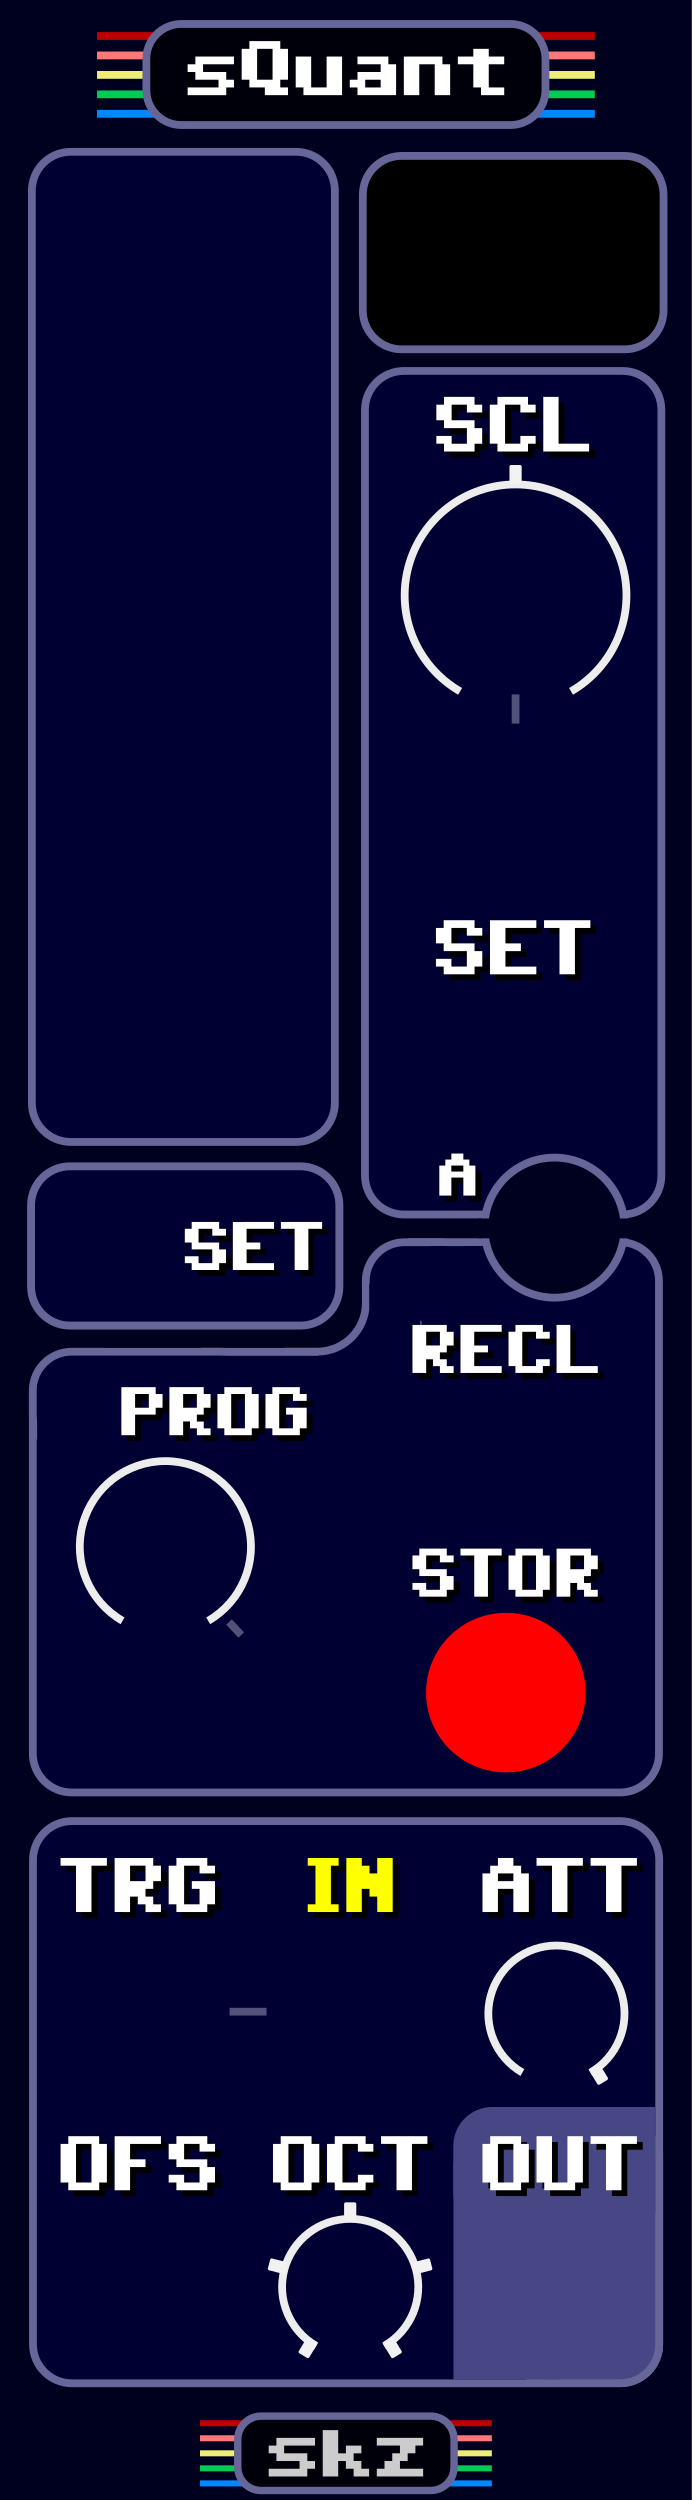
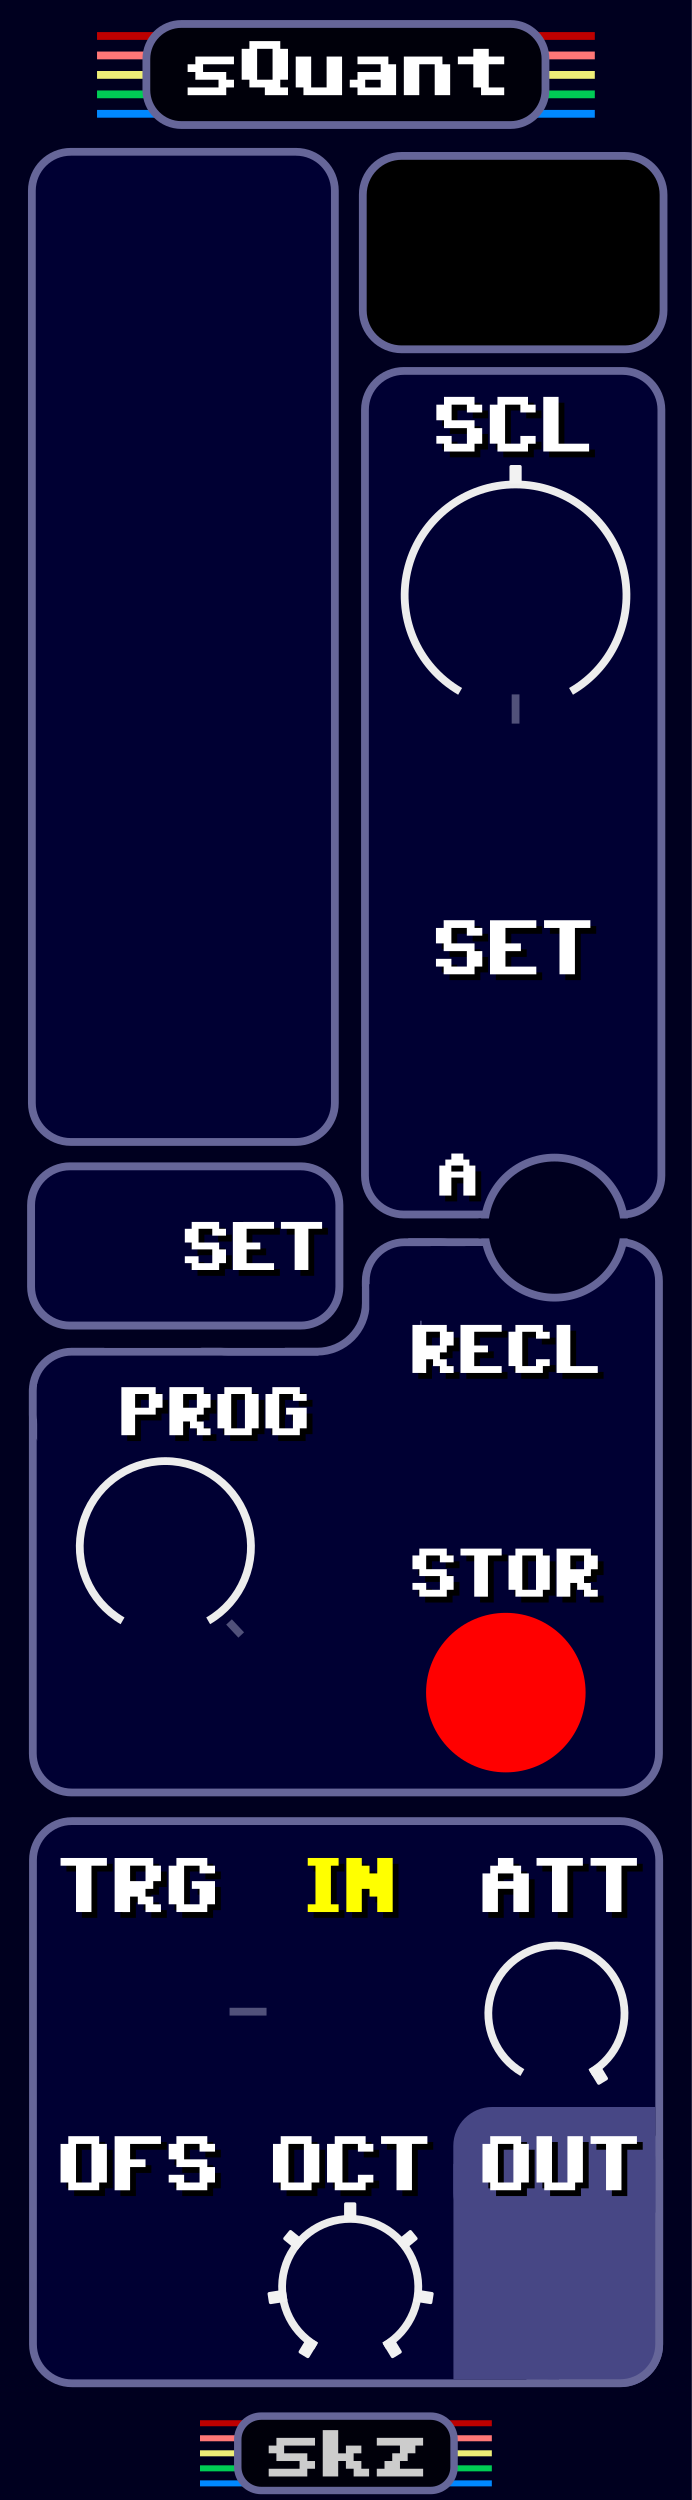
<svg xmlns="http://www.w3.org/2000/svg" width="35.56mm" height="128.5mm" viewBox="0 0 35.56 128.5" version="1.1" id="svg5">
  <defs id="defs2">
    <rect x="22.799" y="440.559" width="6.035" height="22.129" id="rect289" />
  </defs>
  <g id="layer3">
    <rect style="display:inline;fill:#00001f;fill-opacity:1;stroke-width:0.247;image-rendering:auto" id="sfondo" width="35.56" height="128.5" x="0" y="6.6613381e-16" ry="0" />
  </g>
  <g id="layer7" transform="matrix(0.4397515,0,0,1,7.321111,0.5916668)" style="display:inline;fill:#000000;stroke:none">
    <rect style="display:inline;fill:#0088ff;fill-opacity:1;stroke-width:0.396" id="rect1316" width="58.182" height="0.4" x="-5.307" y="5.058" />
    <rect style="display:inline;fill:#00cc55;fill-opacity:1;stroke-width:0.396" id="rect1313" width="58.182" height="0.4" x="-5.307" y="4.058" />
    <rect style="display:inline;fill:#eeee77;fill-opacity:1;stroke-width:0.396" id="rect1310" width="58.182" height="0.4" x="-5.307" y="3.058" />
    <rect style="display:inline;fill:#ff7777;fill-opacity:1;stroke-width:0.396" id="rect989" width="58.182" height="0.4" x="-5.307" y="2.058" />
    <rect style="display:inline;fill:#bd0000;fill-opacity:1;stroke-width:0.396" id="rect1308" width="58.182" height="0.4" x="-5.307" y="1.058" />
  </g>
  <g id="g7864" transform="matrix(0.2426471,0,0,0.7727858,12.00897,123.5821)" style="display:inline;fill:#000000;stroke:none">
    <rect style="display:inline;fill:#0088ff;fill-opacity:1;stroke-width:0.409" id="rect7854" width="61.818" height="0.4" x="-7.125" y="5.058" />
    <rect style="display:inline;fill:#00cc55;fill-opacity:1;stroke-width:0.409" id="rect7856" width="61.818" height="0.4" x="-7.125" y="4.058" />
    <rect style="display:inline;fill:#eeee77;fill-opacity:1;stroke-width:0.409" id="rect7858" width="61.818" height="0.4" x="-7.125" y="3.058" />
    <rect style="display:inline;fill:#ff7777;fill-opacity:1;stroke-width:0.409" id="rect7860" width="61.818" height="0.4" x="-7.125" y="2.058" />
    <rect style="display:inline;fill:#bd0000;fill-opacity:1;stroke-width:0.409" id="rect7862" width="61.818" height="0.4" x="-7.125" y="1.058" />
  </g>
  <g id="layer4" style="fill:#f9f9f9">
    <rect style="display:inline;fill:#000033;fill-opacity:1;stroke:#666699;stroke-width:0.4;stroke-dasharray:none;stroke-opacity:1" id="rect926" width="32.189" height="28.896" x="1.695" y="93.605" ry="2" />
    <rect style="display:inline;fill:#474785;fill-opacity:1;stroke:#666699;stroke-width:0.4;stroke-dasharray:none;stroke-opacity:1" id="rect2634" width="7.582" height="13.463" x="26.3" y="109.03" ry="2" />
    <rect style="display:inline;fill:#000033;fill-opacity:1;stroke:#666699;stroke-width:0.4;stroke-dasharray:none;stroke-opacity:1" id="rect2037" width="15.574" height="50.894" x="1.638" y="7.803" ry="2" />
    <rect style="display:inline;fill:#000033;fill-opacity:1;stroke:#666699;stroke-width:0.4;stroke-dasharray:none;stroke-opacity:1" id="rect12722" width="15.236" height="43.36" x="18.759" y="19.066" ry="2" />
    <rect style="display:inline;fill:#000033;fill-opacity:1;stroke:#666699;stroke-width:0.4;stroke-dasharray:none;stroke-opacity:1" id="rect33317" width="32.185" height="28.287" x="1.686" y="63.846" ry="2" />
    <path style="display:inline;fill:none;fill-opacity:1;stroke:#ededed;stroke-width:0.4;stroke-dasharray:none;stroke-dashoffset:0;stroke-opacity:1" id="path10365" d="m 23.65,35.537 a 5.7,5.7 0 0 1 -2.656,-6.412 5.7,5.7 0 0 1 5.506,-4.225 5.7,5.7 0 0 1 5.506,4.225 5.7,5.7 0 0 1 -2.656,6.412" />
    <rect style="display:inline;fill:#000000;fill-opacity:1;stroke:#666699;stroke-width:0.4;stroke-dasharray:none;stroke-opacity:1" id="rect4393" width="15.458" height="9.942" x="18.648" y="8.013" ry="2" />
    <rect style="fill:#474785;fill-opacity:1;stroke-width:0.212;stroke-dasharray:none" id="rect982" width="5.426" height="11.08" x="23.307" y="111.227" />
    <circle style="display:inline;fill:#ff0000;fill-opacity:1;stroke-width:0.4;stroke-opacity:0.5" id="circle20540" cx="26" cy="87" r="4.1" />
    <path style="display:inline;fill:none;stroke:#ededed;stroke-width:0.4;stroke-dasharray:none;stroke-dashoffset:0;stroke-opacity:1" id="path16556" d="m 16.25,120.581 a 3.5,3.5 0 0 1 -1.631,-3.937 3.5,3.5 0 0 1 3.381,-2.594 3.5,3.5 0 0 1 3.381,2.594 3.5,3.5 0 0 1 -1.631,3.937" />
    <rect style="fill:#474785;fill-opacity:1;stroke-width:0.169;stroke-dasharray:none" id="rect8697" width="5.426" height="7" x="-113.726" y="26.69" transform="rotate(-90)" />
    <rect style="display:inline;fill:#474785;fill-opacity:1;stroke:none;stroke-width:0.164;stroke-dasharray:none;stroke-opacity:1" id="rect8699" width="6.558" height="6.392" x="23.3" y="108.3" ry="2" />
    <path style="display:inline;fill:none;stroke:#ededed;stroke-width:0.4;stroke-dasharray:none;stroke-dashoffset:0;stroke-opacity:1" id="path13829" d="M 26.85,106.531 A 3.5,3.5 0 0 1 25.219,102.594 3.5,3.5 0 0 1 28.6,100 a 3.5,3.5 0 0 1 3.381,2.594 3.5,3.5 0 0 1 -1.631,3.937" />
    <rect style="fill:#f2f2f2;stroke:none;stroke-width:0.375;stroke-dasharray:none" id="rect16204" width="0.628" height="0.958" x="17.686" y="113.2" ry="0.087" />
    <rect style="display:inline;fill:#f2f2f2;stroke:none;stroke-width:0.375;stroke-dasharray:none" id="rect15622" width="0.628" height="0.958" x="26.186" y="23.9" ry="0.087" />
    <path style="display:inline;fill:#000000;stroke:#51517a;stroke-width:0.4;stroke-opacity:1" d="m 12.398,84.039 -0.627,-0.67" id="path6874" />
    <path style="display:inline;fill:#000000;stroke:#51517a;stroke-width:0.4;stroke-opacity:1" d="m 11.8,103.4 h 1.9" id="path24594" />
    <circle style="fill:#00001f;fill-opacity:1;stroke:#666699;stroke-width:0.4;stroke-opacity:1" id="path3467" cx="28.5" cy="63.1" r="3.6" />
    <rect style="fill:#00001f;fill-opacity:1;stroke:none;stroke-width:0.225;stroke-opacity:1" id="rect12517" width="7.78" height="1.02" x="24.6" y="62.63" />
    <rect style="fill:#00001f;fill-opacity:1;stroke:none;stroke-width:0.719;stroke-opacity:1" id="rect14151" width="13.923" height="5.848" x="0.922" y="65.51" />
    <path style="display:inline;fill:#000000;stroke:#51517a;stroke-width:0.4;stroke-opacity:1" d="m 26.501,37.192 -4.97e-4,-1.5" id="path43061" />
-     <rect style="fill:#f2f2f2;stroke:none;stroke-width:0.375;stroke-dasharray:none" id="rect43242" width="0.628" height="0.958" x="-109.663" y="42.142" ry="0.087" transform="rotate(-75.69994)" />
-     <rect style="fill:#f2f2f2;stroke:none;stroke-width:0.375;stroke-dasharray:none" id="rect44144" width="0.628" height="0.958" x="-118.553" y="7.267" ry="0.087" transform="matrix(-0.2470001,-0.9690155,-0.9690155,0.2470001,0,0)" />
+     <rect style="fill:#f2f2f2;stroke:none;stroke-width:0.375;stroke-dasharray:none" id="rect43242" width="0.628" height="0.958" x="-79.922" y="84.056" ry="0.087" transform="rotate(-50.74858)" />
+     <rect style="fill:#f2f2f2;stroke:none;stroke-width:0.375;stroke-dasharray:none" id="rect44144" width="0.628" height="0.958" x="118.533" y="-4.62" ry="0.087" transform="matrix(0.1544214,0.9880051,0.9880051,-0.1544214,0,0)" />
    <rect style="fill:#f2f2f2;stroke:none;stroke-width:0.375;stroke-dasharray:none" id="rect44146" width="0.628" height="0.958" x="-45.708" y="-114.089" ry="0.087" transform="matrix(0.8547518,-0.519037,-0.519037,-0.8547518,0,0)" />
    <rect style="fill:#f2f2f2;stroke:none;stroke-width:0.375;stroke-dasharray:none" id="rect44746" width="0.628" height="0.958" x="-76.478" y="-95.404" ry="0.087" transform="rotate(-148.7323)" />
    <rect style="fill:#f2f2f2;stroke:none;stroke-width:0.375;stroke-dasharray:none" id="rect49866" width="0.628" height="0.958" x="-29.355" y="-107.581" ry="0.087" transform="matrix(0.8547518,-0.519037,-0.519037,-0.8547518,0,0)" />
    <rect style="display:inline;fill:#000033;fill-opacity:1;stroke:#666699;stroke-width:0.4;stroke-dasharray:none;stroke-opacity:1" id="rect14145" width="18.684" height="5.251" x="1.686" y="69.477" ry="2" />
    <rect style="fill:#000033;display:inline;fill-opacity:1;stroke:none;stroke-width:0.277;stroke-dasharray:none;stroke-opacity:1" id="rect14215" width="8.957" height="5.251" x="16.371" y="67.313" />
    <rect style="display:inline;fill:#00001f;fill-opacity:1;stroke:#666699;stroke-width:0.4;stroke-dasharray:none;stroke-opacity:1" id="rect14147" width="9.541" height="6.475" x="9.262" y="63" ry="2.5" />
    <rect style="display:inline;fill:#00001f;fill-opacity:1;stroke:none;stroke-width:0.314;stroke-dasharray:none;stroke-opacity:1" id="rect14212" width="10.379" height="3.05" x="10.605" y="63.154" />
    <rect style="display:inline;fill:#000033;fill-opacity:1;stroke:#666699;stroke-width:0.4;stroke-dasharray:none;stroke-opacity:1" id="rect14149" width="5.831" height="4.237" x="18.8" y="63.85" ry="2" />
    <rect style="display:inline;fill:#000033;fill-opacity:1;stroke:none;stroke-width:0.355;stroke-dasharray:none;stroke-opacity:1" id="rect14154" width="18.924" height="4.091" x="1.909" y="71.141" />
    <rect style="display:inline;fill:#00001f;fill-opacity:1;stroke:none;stroke-width:0.447;stroke-dasharray:none;stroke-opacity:1" id="rect14210" width="9.285" height="6.923" x="5.358" y="62.35" />
    <rect style="display:inline;fill:#00001f;fill-opacity:1;stroke:none;stroke-width:0.188;stroke-dasharray:none;stroke-opacity:1" id="rect14260" width="3.401" height="3.323" x="15.207" y="61.877" />
    <rect style="display:inline;fill:#000033;fill-opacity:1;stroke:#666699;stroke-width:0.406;stroke-dasharray:none;stroke-opacity:1" id="rect8087" width="15.847" height="8.186" x="1.597" y="59.949" ry="1.998" />
    <rect style="display:inline;fill:#000033;fill-opacity:1;stroke:none;stroke-width:0.137;stroke-dasharray:none;stroke-opacity:1" id="rect14227" width="2.622" height="4.381" x="18.98" y="66.008" />
    <rect style="display:inline;fill:#000033;fill-opacity:1;stroke:none;stroke-width:0.093;stroke-dasharray:none;stroke-opacity:1" id="rect14229" width="2.622" height="2.003" x="22.131" y="64.05" />
    <rect style="display:inline;fill:#000033;fill-opacity:1;stroke:none;stroke-width:0.143;stroke-dasharray:none;stroke-opacity:1" id="rect14264" width="3.434" height="3.646" x="21.667" y="65.075" />
    <path style="display:inline;fill:none;stroke:#ededed;stroke-width:0.4;stroke-dasharray:none;stroke-dashoffset:0;stroke-opacity:1" id="path11620" d="M 6.3,83.311 A 4.4,4.4 0 0 1 4.25,78.361 4.4,4.4 0 0 1 8.5,75.1 a 4.4,4.4 0 0 1 4.25,3.261 4.4,4.4 0 0 1 -2.05,4.949" />
+     <rect style="fill:#f2f2f2;stroke:none;stroke-width:0.375;stroke-dasharray:none" id="rect16908" width="0.628" height="0.958" x="-102.715" y="56.161" ry="0.087" transform="matrix(-0.6327245,-0.774377,-0.774377,0.6327245,0,0)" />
+     <rect style="fill:#f2f2f2;stroke:none;stroke-width:0.375;stroke-dasharray:none" id="rect25210" width="0.628" height="0.958" x="112.967" y="-40.23" ry="0.087" transform="rotate(98.88324)" />
  </g>
  <g id="layer5" style="display:none">
    <text xml:space="preserve" style="font-style:normal;font-variant:normal;font-weight:normal;font-stretch:normal;font-size:3.175px;font-family:'C64 User';-inkscape-font-specification:'C64 User';text-align:center;text-anchor:middle;display:inline;fill:#ffffff;stroke:none;stroke-width:0.265;stroke-dasharray:0.265, 0.265;stroke-dashoffset:0;stroke-opacity:1" x="28.967" y="112.578" id="text2513">
      <tspan id="tspan2511" style="font-size:3.175px;text-align:center;text-anchor:middle;fill:#ffffff;stroke:none;stroke-width:0.265" x="28.967" y="112.578">OUT</tspan>
    </text>
    <text xml:space="preserve" style="font-style:normal;font-variant:normal;font-weight:normal;font-stretch:normal;font-size:3.175px;font-family:'C64 User';-inkscape-font-specification:'C64 User';text-align:center;text-anchor:middle;display:inline;fill:#ffff00;stroke:none;stroke-width:0.265;stroke-dasharray:0.265, 0.265;stroke-dashoffset:0;stroke-opacity:1" x="18.198" y="98.278" id="text11122">
      <tspan id="tspan11120" style="font-size:3.175px;text-align:center;text-anchor:middle;fill:#ffff00;stroke:none;stroke-width:0.265" x="18.198" y="98.278">IN</tspan>
    </text>
    <text xml:space="preserve" style="font-style:normal;font-variant:normal;font-weight:normal;font-stretch:normal;font-size:3.175px;font-family:'C64 User';-inkscape-font-specification:'C64 User';text-align:center;text-anchor:middle;display:inline;fill:#ffffff;stroke:none;stroke-width:0.265;stroke-dasharray:0.265, 0.265;stroke-dashoffset:0;stroke-opacity:1" x="28.967" y="98.278" id="text2662">
      <tspan id="tspan2660" style="font-size:3.175px;text-align:center;text-anchor:middle;fill:#ffffff;stroke:none;stroke-width:0.265" x="28.967" y="98.278">ATT</tspan>
    </text>
    <text xml:space="preserve" style="font-style:normal;font-variant:normal;font-weight:normal;font-stretch:normal;font-size:3.175px;font-family:'C64 User';-inkscape-font-specification:'C64 User';text-align:center;text-anchor:middle;display:inline;fill:#ffffff;stroke:none;stroke-width:0.265;stroke-dasharray:0.265, 0.265;stroke-dashoffset:0;stroke-opacity:1" x="18.198" y="112.578" id="text2768">
      <tspan id="tspan2766" style="font-size:3.175px;text-align:center;text-anchor:middle;fill:#ffffff;stroke:none;stroke-width:0.265" x="18.198" y="112.578">OCT</tspan>
    </text>
    <text xml:space="preserve" style="font-style:normal;font-variant:normal;font-weight:normal;font-stretch:normal;font-size:3.175px;font-family:'C64 User';-inkscape-font-specification:'C64 User';text-align:center;text-anchor:middle;display:inline;fill:#ffffff;stroke:none;stroke-width:0.265;stroke-dasharray:0.265, 0.265;stroke-dashoffset:0;stroke-opacity:1" x="7.281" y="112.578" id="text2772">
      <tspan id="tspan2770" style="font-size:3.175px;text-align:center;text-anchor:middle;fill:#ffffff;stroke:none;stroke-width:0.265" x="7.281" y="112.578">OFS</tspan>
    </text>
    <text xml:space="preserve" style="font-style:normal;font-variant:normal;font-weight:normal;font-stretch:normal;font-size:3.175px;font-family:'C64 User';-inkscape-font-specification:'C64 User';text-align:center;text-anchor:middle;display:inline;fill:#ffffff;stroke:none;stroke-width:0.265;stroke-dasharray:0.265, 0.265;stroke-dashoffset:0;stroke-opacity:1" x="7.281" y="98.278" id="text1038">
      <tspan id="tspan1036" style="font-size:3.175px;text-align:center;text-anchor:middle;fill:#ffffff;stroke:none;stroke-width:0.265" x="7.281" y="98.278">TRG</tspan>
    </text>
    <text xml:space="preserve" style="font-style:normal;font-variant:normal;font-weight:normal;font-stretch:normal;font-size:3.175px;font-family:'C64 User';-inkscape-font-specification:'C64 User';text-align:center;text-anchor:middle;display:inline;fill:#ffffff;stroke:none;stroke-width:0.265;stroke-dasharray:0.265, 0.265;stroke-dashoffset:0;stroke-opacity:1" x="26.575" y="50.078" id="text12427">
      <tspan id="tspan12425" style="font-size:3.175px;text-align:center;text-anchor:middle;stroke:none;stroke-width:0.265" x="26.575" y="50.078">SET</tspan>
    </text>
    <text xml:space="preserve" style="font-style:normal;font-variant:normal;font-weight:normal;font-stretch:normal;font-size:3.175px;font-family:'C64 User';-inkscape-font-specification:'C64 User';text-align:center;text-anchor:middle;display:inline;fill:#ffffff;stroke:none;stroke-width:0.262;stroke-dasharray:0.262, 0.262;stroke-dashoffset:0;stroke-opacity:1" x="26.839" y="22.958" id="text1085" transform="scale(0.9892565,1.01086)">
      <tspan style="font-size:3.175px;text-align:center;text-anchor:middle;stroke:none;stroke-width:0.262" x="26.839" y="22.958" id="tspan1083">SCL</tspan>
    </text>
    <text xml:space="preserve" style="font-style:normal;font-variant:normal;font-weight:normal;font-stretch:normal;font-size:2.822px;font-family:'C64 User';-inkscape-font-specification:'C64 User';text-align:center;text-anchor:middle;display:inline;fill:#ffffff;stroke:none;stroke-width:0.265;stroke-dasharray:0.265, 0.265;stroke-dashoffset:0;stroke-opacity:1" x="11.177" y="73.769" id="text9942">
      <tspan id="tspan9940" style="font-size:2.822px;text-align:center;text-anchor:middle;fill:#ffffff;stroke:none;stroke-width:0.265" x="11.177" y="73.769">PROG</tspan>
    </text>
    <text xml:space="preserve" style="font-style:normal;font-variant:normal;font-weight:normal;font-stretch:normal;font-size:2.822px;font-family:'C64 User';-inkscape-font-specification:'C64 User';text-align:center;text-anchor:middle;display:inline;fill:#ffffff;stroke:none;stroke-width:0.265;stroke-dasharray:0.265, 0.265;stroke-dashoffset:0;stroke-opacity:1" x="26.139" y="82.069" id="text9996">
      <tspan id="tspan9994" style="font-size:2.822px;text-align:center;text-anchor:middle;fill:#ffffff;stroke:none;stroke-width:0.265" x="26.139" y="82.069">STOR</tspan>
    </text>
    <text xml:space="preserve" style="font-style:normal;font-variant:normal;font-weight:normal;font-stretch:normal;font-size:2.822px;font-family:'C64 User';-inkscape-font-specification:'C64 User';text-align:center;text-anchor:middle;display:inline;fill:#ffffff;stroke:none;stroke-width:0.265;stroke-dasharray:0.265, 0.265;stroke-dashoffset:0;stroke-opacity:1" x="26.139" y="70.569" id="text10000">
      <tspan id="tspan9998" style="font-size:2.822px;text-align:center;text-anchor:middle;fill:#ffffff;stroke:none;stroke-width:0.265" x="26.139" y="70.569">RECL</tspan>
    </text>
    <text xml:space="preserve" style="font-style:normal;font-variant:normal;font-weight:normal;font-stretch:normal;font-size:2.822px;font-family:'C64 User';-inkscape-font-specification:'C64 User';text-align:center;text-anchor:middle;display:inline;fill:#ffffff;stroke:none;stroke-width:0.265;stroke-dasharray:0.265, 0.265;stroke-dashoffset:0;stroke-opacity:1" x="13.204" y="65.277" id="text13002">
      <tspan id="tspan13000" style="font-size:2.822px;text-align:center;text-anchor:middle;stroke:none;stroke-width:0.265" x="13.204" y="65.277">SET</tspan>
    </text>
    <text xml:space="preserve" style="font-style:normal;font-variant:normal;font-weight:normal;font-stretch:normal;font-size:2.469px;font-family:'C64 User';-inkscape-font-specification:'C64 User';text-align:center;text-anchor:middle;display:inline;fill:#ffffff;stroke:none;stroke-width:0.265;stroke-dasharray:0.265, 0.265;stroke-dashoffset:0;stroke-opacity:1" x="23.662" y="61.453" id="text11485">
      <tspan id="tspan11483" style="font-size:2.469px;text-align:center;text-anchor:middle;stroke:none;stroke-width:0.265" x="23.662" y="61.453">A</tspan>
    </text>
  </g>
  <g id="g13556" style="display:inline;fill:#000000" transform="translate(0.2995225,0.2997047)">
    <g aria-label="OUT" id="text13506" style="font-size:3.175px;font-family:'C64 User';-inkscape-font-specification:'C64 User';text-align:center;text-anchor:middle;display:inline;fill:#000000;stroke-width:0.265;stroke-dasharray:0.265, 0.265">
      <path d="m 25.197,112.578 v -0.397 H 24.8 v -1.984 h 0.397 v -0.397 h 1.587 v 0.397 h 0.397 v 1.984 h -0.397 v 0.397 z m 0.397,-0.397 h 0.794 v -1.984 h -0.794 z" style="fill:#000000;stroke-width:0.265" id="path13558" />
      <path d="m 27.975,112.578 v -0.397 h -0.397 v -2.381 h 0.794 v 2.381 h 0.794 v -2.381 h 0.794 v 2.381 H 29.562 v 0.397 z" style="fill:#000000;stroke-width:0.265" id="path13560" />
      <path d="m 31.15,112.578 v -2.381 h -0.794 v -0.397 h 2.381 v 0.397 h -0.794 v 2.381 z" style="fill:#000000;stroke-width:0.265" id="path13562" />
    </g>
    <g aria-label="IN" id="text13510" style="font-size:3.175px;font-family:'C64 User';-inkscape-font-specification:'C64 User';text-align:center;text-anchor:middle;display:inline;fill:#000000;stroke-width:0.265;stroke-dasharray:0.265, 0.265">
      <path d="m 17.405,95.5 v 0.397 h -0.397 v 1.984 h 0.397 v 0.397 h -1.587 v -0.397 h 0.397 v -1.984 h -0.397 v -0.397 z" style="fill:#000000;stroke-width:0.265" id="path13565" />
      <path d="m 17.802,98.278 v -2.778 h 0.794 v 0.397 h 0.397 v 0.397 h 0.397 v -0.794 h 0.794 v 2.778 h -0.794 v -0.794 h -0.397 v -0.397 h -0.397 v 1.191 z" style="fill:#000000;stroke-width:0.265" id="path13567" />
    </g>
    <g aria-label="ATT" id="text13514" style="font-size:3.175px;font-family:'C64 User';-inkscape-font-specification:'C64 User';text-align:center;text-anchor:middle;display:inline;fill:#000000;stroke-width:0.265;stroke-dasharray:0.265, 0.265">
      <path d="m 24.8,98.278 v -1.984 h 0.397 v -0.397 h 0.397 v -0.397 h 0.794 v 0.397 h 0.397 v 0.397 h 0.397 v 1.984 H 26.387 v -1.191 h -0.794 v 1.191 z m 0.794,-1.587 h 0.794 v -0.397 h -0.794 z" style="fill:#000000;stroke-width:0.265" id="path13570" />
      <path d="m 28.372,98.278 v -2.381 h -0.794 v -0.397 h 2.381 v 0.397 h -0.794 v 2.381 z" style="fill:#000000;stroke-width:0.265" id="path13572" />
      <path d="m 31.15,98.278 v -2.381 h -0.794 v -0.397 h 2.381 v 0.397 h -0.794 v 2.381 z" style="fill:#000000;stroke-width:0.265" id="path13574" />
    </g>
    <g aria-label="OCT" id="text13518" style="font-size:3.175px;font-family:'C64 User';-inkscape-font-specification:'C64 User';text-align:center;text-anchor:middle;display:inline;fill:#000000;stroke-width:0.265;stroke-dasharray:0.265, 0.265">
      <path d="m 14.428,112.578 v -0.397 h -0.397 v -1.984 h 0.397 v -0.397 h 1.587 v 0.397 h 0.397 v 1.984 h -0.397 v 0.397 z m 0.397,-0.397 h 0.794 v -1.984 h -0.794 z" style="fill:#000000;stroke-width:0.265" id="path13577" />
      <path d="m 17.206,112.578 v -0.397 h -0.397 v -1.984 h 0.397 v -0.397 h 1.587 v 0.397 h 0.397 v 0.397 h -0.794 v -0.397 h -0.794 v 1.984 h 0.794 v -0.397 h 0.794 v 0.397 h -0.397 v 0.397 z" style="fill:#000000;stroke-width:0.265" id="path13579" />
      <path d="m 20.381,112.578 v -2.381 h -0.794 v -0.397 h 2.381 v 0.397 h -0.794 v 2.381 z" style="fill:#000000;stroke-width:0.265" id="path13581" />
    </g>
    <g aria-label="OFS" id="text13522" style="font-size:3.175px;font-family:'C64 User';-inkscape-font-specification:'C64 User';text-align:center;text-anchor:middle;display:inline;fill:#000000;stroke-width:0.265;stroke-dasharray:0.265, 0.265">
      <path d="m 3.51,112.578 v -0.397 h -0.397 v -1.984 h 0.397 v -0.397 h 1.587 v 0.397 h 0.397 v 1.984 H 5.098 v 0.397 z m 0.397,-0.397 h 0.794 v -1.984 h -0.794 z" style="fill:#000000;stroke-width:0.265" id="path13584" />
      <path d="m 5.892,112.578 v -2.778 h 2.381 v 0.397 h -1.587 v 0.794 h 0.794 v 0.397 h -0.794 v 1.191 z" style="fill:#000000;stroke-width:0.265" id="path13586" />
      <path d="m 9.067,112.578 v -0.397 h -0.397 v -0.397 h 0.794 v 0.397 h 0.794 v -0.794 H 9.067 v -0.397 h -0.397 v -0.794 h 0.397 v -0.397 h 1.588 v 0.397 h 0.397 v 0.397 h -0.794 v -0.397 H 9.463 v 0.794 h 1.191 v 0.397 h 0.397 v 0.794 h -0.397 v 0.397 z" style="fill:#000000;stroke-width:0.265" id="path13588" />
    </g>
    <g aria-label="TRG" id="text13526" style="font-size:3.175px;font-family:'C64 User';-inkscape-font-specification:'C64 User';text-align:center;text-anchor:middle;display:inline;fill:#000000;stroke-width:0.265;stroke-dasharray:0.265, 0.265">
      <path d="m 3.907,98.278 v -2.381 h -0.794 v -0.397 h 2.381 v 0.397 H 4.701 v 2.381 z" style="fill:#000000;stroke-width:0.265" id="path13591" />
      <path d="m 5.892,98.278 v -2.778 h 1.984 v 0.397 h 0.397 v 0.794 h -0.397 v 0.397 h -0.397 v 0.397 h 0.397 v 0.397 h 0.397 v 0.397 h -0.794 v -0.397 h -0.397 v -0.397 h -0.397 v 0.794 z m 0.794,-1.587 h 0.794 v -0.794 h -0.794 z" style="fill:#000000;stroke-width:0.265" id="path13593" />
      <path d="m 9.067,98.278 v -0.397 h -0.397 v -1.984 h 0.397 v -0.397 h 1.588 v 0.397 h 0.397 v 0.397 h -0.794 V 95.897 H 9.463 v 1.984 h 0.794 v -0.794 H 9.86 v -0.397 h 1.191 v 1.191 h -0.397 v 0.397 z" style="fill:#000000;stroke-width:0.265" id="path13595" />
    </g>
    <g aria-label="SET" id="text13530" style="font-size:3.175px;font-family:'C64 User';-inkscape-font-specification:'C64 User';text-align:center;text-anchor:middle;display:inline;fill:#000000;stroke-width:0.265;stroke-dasharray:0.265, 0.265" transform="translate(0,0.200001)">
      <path d="m 22.805,49.878 v -0.397 h -0.397 v -0.397 h 0.794 v 0.397 h 0.794 v -0.794 H 22.805 v -0.397 h -0.397 v -0.794 h 0.397 v -0.397 h 1.587 v 0.397 h 0.397 v 0.397 h -0.794 v -0.397 h -0.794 v 0.794 h 1.191 v 0.397 h 0.397 v 0.794 H 24.392 v 0.397 z" style="fill:#000000;stroke-width:0.265" id="path13598" />
      <path d="m 27.567,47.1 v 0.397 h -1.587 v 0.794 h 0.794 v 0.397 h -0.794 v 0.794 h 1.587 v 0.397 H 25.186 v -2.778 z" style="fill:#000000;stroke-width:0.265" id="path13600" />
      <path d="m 28.758,49.878 v -2.381 h -0.794 v -0.397 h 2.381 v 0.397 h -0.794 v 2.381 z" style="fill:#000000;stroke-width:0.265" id="path13602" />
    </g>
    <g aria-label="SCL" transform="scale(0.9892565,1.01086)" id="text13534" style="font-size:3.175px;font-family:'C64 User';-inkscape-font-specification:'C64 User';text-align:center;text-anchor:middle;display:inline;fill:#000000;stroke-width:0.262;stroke-dasharray:0.262, 0.262">
      <path d="M 23.069,22.958 V 22.561 H 22.672 V 22.165 h 0.794 v 0.397 h 0.794 v -0.794 H 23.069 V 21.371 h -0.397 v -0.794 h 0.397 v -0.397 h 1.587 v 0.397 h 0.397 v 0.397 h -0.794 V 20.577 h -0.794 v 0.794 h 1.191 v 0.397 h 0.397 v 0.794 h -0.397 v 0.397 z" style="fill:#000000;stroke-width:0.262" id="path13605" />
      <path d="M 25.847,22.958 V 22.561 H 25.45 V 20.577 h 0.397 v -0.397 h 1.587 v 0.397 h 0.397 v 0.397 h -0.794 V 20.577 h -0.794 v 1.984 h 0.794 V 22.165 h 0.794 v 0.397 h -0.397 v 0.397 z" style="fill:#000000;stroke-width:0.262" id="path13607" />
      <path d="m 29.022,20.18 v 2.381 h 1.587 v 0.397 h -2.381 v -2.778 z" style="fill:#000000;stroke-width:0.262" id="path13609" />
    </g>
    <g aria-label="PROG" id="text13538" style="font-size:2.822px;font-family:'C64 User';-inkscape-font-specification:'C64 User';text-align:center;text-anchor:middle;display:inline;fill:#000000;stroke-width:0.265;stroke-dasharray:0.265, 0.265" transform="translate(0,3.000015)">
      <path d="M 6.238,70.769 V 68.3 H 8.002 v 0.353 H 8.355 V 69.358 H 8.002 v 0.353 H 6.944 v 1.058 z m 0.706,-1.411 h 0.706 v -0.706 h -0.706 z" style="fill:#000000;stroke-width:0.265" id="path13612" />
      <path d="m 8.707,70.769 v -2.469 h 1.764 v 0.353 h 0.353 v 0.706 h -0.353 v 0.353 h -0.353 v 0.353 h 0.353 v 0.353 h 0.353 V 70.769 H 10.119 V 70.417 H 9.766 V 70.064 H 9.413 v 0.706 z m 0.706,-1.411 h 0.706 V 68.653 H 9.413 Z" style="fill:#000000;stroke-width:0.265" id="path13614" />
      <path d="m 11.53,70.769 v -0.353 h -0.353 v -1.764 h 0.353 v -0.353 h 1.411 v 0.353 h 0.353 v 1.764 h -0.353 v 0.353 z m 0.353,-0.353 h 0.706 v -1.764 h -0.706 z" style="fill:#000000;stroke-width:0.265" id="path13616" />
      <path d="m 13.999,70.769 v -0.353 h -0.353 v -1.764 h 0.353 v -0.353 h 1.411 v 0.353 h 0.353 v 0.353 H 15.057 v -0.353 h -0.706 v 1.764 H 15.057 V 69.711 H 14.705 V 69.358 h 1.058 v 1.058 h -0.353 v 0.353 z" style="fill:#000000;stroke-width:0.265" id="path13618" />
    </g>
    <g aria-label="STOR" id="text13542" style="font-size:2.822px;font-family:'C64 User';-inkscape-font-specification:'C64 User';text-align:center;text-anchor:middle;display:inline;fill:#000000;stroke-width:0.265;stroke-dasharray:0.265, 0.265">
      <path d="m 21.553,82.069 v -0.353 h -0.353 v -0.353 h 0.706 v 0.353 h 0.706 V 81.011 H 21.553 V 80.658 h -0.353 v -0.706 h 0.353 v -0.353 h 1.411 v 0.353 h 0.353 v 0.353 h -0.706 v -0.353 h -0.706 v 0.706 h 1.058 v 0.353 h 0.353 v 0.706 H 22.964 v 0.353 z" style="fill:#000000;stroke-width:0.265" id="path13621" />
      <path d="m 24.375,82.069 v -2.117 h -0.706 v -0.353 h 2.117 v 0.353 h -0.706 v 2.117 z" style="fill:#000000;stroke-width:0.265" id="path13623" />
      <path d="m 26.492,82.069 v -0.353 h -0.353 v -1.764 h 0.353 v -0.353 h 1.411 v 0.353 h 0.353 v 1.764 h -0.353 v 0.353 z m 0.353,-0.353 h 0.706 v -1.764 h -0.706 z" style="fill:#000000;stroke-width:0.265" id="path13625" />
      <path d="m 28.608,82.069 v -2.469 h 1.764 v 0.353 h 0.353 v 0.706 h -0.353 v 0.353 H 30.019 v 0.353 h 0.353 v 0.353 h 0.353 V 82.069 H 30.019 v -0.353 h -0.353 v -0.353 h -0.353 v 0.706 z m 0.706,-1.411 h 0.706 v -0.706 h -0.706 z" style="fill:#000000;stroke-width:0.265" id="path13627" />
    </g>
    <g aria-label="RECL" id="text13546" style="font-size:2.822px;font-family:'C64 User';-inkscape-font-specification:'C64 User';text-align:center;text-anchor:middle;display:inline;fill:#000000;stroke-width:0.265;stroke-dasharray:0.265, 0.265" transform="translate(0,0.5)">
      <path d="M 21.2,70.069 V 67.6 h 1.764 v 0.353 h 0.353 v 0.706 H 22.964 v 0.353 h -0.353 v 0.353 h 0.353 v 0.353 h 0.353 v 0.353 h -0.706 v -0.353 h -0.353 v -0.353 h -0.353 v 0.706 z m 0.706,-1.411 h 0.706 v -0.706 h -0.706 z" style="fill:#000000;stroke-width:0.265" id="path13630" />
      <path d="m 25.786,67.6 v 0.353 H 24.375 v 0.706 h 0.706 V 69.011 H 24.375 v 0.706 h 1.411 v 0.353 H 23.669 V 67.6 Z" style="fill:#000000;stroke-width:0.265" id="path13632" />
      <path d="m 26.492,70.069 v -0.353 h -0.353 v -1.764 h 0.353 V 67.6 h 1.411 v 0.353 h 0.353 v 0.353 h -0.706 v -0.353 h -0.706 v 1.764 h 0.706 v -0.353 h 0.706 v 0.353 h -0.353 v 0.353 z" style="fill:#000000;stroke-width:0.265" id="path13634" />
      <path d="m 29.314,67.6 v 2.117 h 1.411 v 0.353 H 28.608 V 67.6 Z" style="fill:#000000;stroke-width:0.265" id="path13636" />
    </g>
    <g aria-label="SET" id="text13550" style="font-size:2.822px;font-family:'C64 User';-inkscape-font-specification:'C64 User';text-align:center;text-anchor:middle;display:inline;fill:#000000;stroke-width:0.265;stroke-dasharray:0.265, 0.265" transform="translate(0.4047502,0.2496192)">
      <path d="M 9.448,65.028 V 64.675 H 9.095 v -0.353 h 0.706 v 0.353 H 10.506 V 63.969 H 9.448 V 63.617 H 9.095 v -0.706 h 0.353 v -0.353 h 1.411 v 0.353 h 0.353 v 0.353 H 10.506 V 62.911 H 9.801 v 0.706 h 1.058 v 0.353 h 0.353 v 0.706 h -0.353 v 0.353 z" style="fill:#000000;stroke-width:0.265" id="path13639" />
      <path d="m 13.681,62.558 v 0.353 h -1.411 v 0.706 h 0.706 v 0.353 h -0.706 v 0.706 h 1.411 v 0.353 h -2.117 v -2.469 z" style="fill:#000000;stroke-width:0.265" id="path13641" />
      <path d="M 14.74,65.028 V 62.911 H 14.034 V 62.558 H 16.151 v 0.353 h -0.706 v 2.117 z" style="fill:#000000;stroke-width:0.265" id="path13643" />
    </g>
    <g aria-label="A" id="text13554" style="font-size:2.469px;font-family:'C64 User';-inkscape-font-specification:'C64 User';text-align:center;text-anchor:middle;display:inline;fill:#000000;stroke-width:0.265;stroke-dasharray:0.265, 0.265">
      <path d="m 22.581,61.453 v -1.543 h 0.309 v -0.309 h 0.309 v -0.309 h 0.617 v 0.309 h 0.309 v 0.309 h 0.309 v 1.543 h -0.617 v -0.926 h -0.617 v 0.926 z m 0.617,-1.235 h 0.617 v -0.309 h -0.617 z" style="fill:#000000;stroke-width:0.265" id="path13646" />
    </g>
  </g>
  <g id="g13753" style="display:inline">
    <g aria-label="OUT" id="g13655" style="font-size:3.175px;font-family:'C64 User';-inkscape-font-specification:'C64 User';text-align:center;text-anchor:middle;display:inline;fill:#ffffff;stroke-width:0.265;stroke-dasharray:0.265, 0.265">
      <path d="m 25.197,112.578 v -0.397 H 24.8 v -1.984 h 0.397 v -0.397 h 1.587 v 0.397 h 0.397 v 1.984 h -0.397 v 0.397 z m 0.397,-0.397 h 0.794 v -1.984 h -0.794 z" style="stroke-width:0.265" id="path13649" />
      <path d="m 27.975,112.578 v -0.397 h -0.397 v -2.381 h 0.794 v 2.381 h 0.794 v -2.381 h 0.794 v 2.381 H 29.562 v 0.397 z" style="stroke-width:0.265" id="path13651" />
      <path d="m 31.15,112.578 v -2.381 h -0.794 v -0.397 h 2.381 v 0.397 h -0.794 v 2.381 z" style="stroke-width:0.265" id="path13653" />
    </g>
    <g aria-label="IN" id="g13661" style="font-size:3.175px;font-family:'C64 User';-inkscape-font-specification:'C64 User';text-align:center;text-anchor:middle;display:inline;fill:#ffff00;stroke-width:0.265;stroke-dasharray:0.265, 0.265">
      <path d="m 17.405,95.5 v 0.397 h -0.397 v 1.984 h 0.397 v 0.397 h -1.587 v -0.397 h 0.397 v -1.984 h -0.397 v -0.397 z" style="stroke-width:0.265" id="path13657" />
      <path d="m 17.802,98.278 v -2.778 h 0.794 v 0.397 h 0.397 v 0.397 h 0.397 v -0.794 h 0.794 v 2.778 h -0.794 v -0.794 h -0.397 v -0.397 h -0.397 v 1.191 z" style="stroke-width:0.265" id="path13659" />
    </g>
    <g aria-label="ATT" id="g13669" style="font-size:3.175px;font-family:'C64 User';-inkscape-font-specification:'C64 User';text-align:center;text-anchor:middle;display:inline;fill:#ffffff;stroke-width:0.265;stroke-dasharray:0.265, 0.265">
      <path d="m 24.8,98.278 v -1.984 h 0.397 v -0.397 h 0.397 v -0.397 h 0.794 v 0.397 h 0.397 v 0.397 h 0.397 v 1.984 H 26.387 v -1.191 h -0.794 v 1.191 z m 0.794,-1.587 h 0.794 v -0.397 h -0.794 z" style="stroke-width:0.265" id="path13663" />
      <path d="m 28.372,98.278 v -2.381 h -0.794 v -0.397 h 2.381 v 0.397 h -0.794 v 2.381 z" style="stroke-width:0.265" id="path13665" />
      <path d="m 31.15,98.278 v -2.381 h -0.794 v -0.397 h 2.381 v 0.397 h -0.794 v 2.381 z" style="stroke-width:0.265" id="path13667" />
    </g>
    <g aria-label="OCT" id="g13677" style="font-size:3.175px;font-family:'C64 User';-inkscape-font-specification:'C64 User';text-align:center;text-anchor:middle;display:inline;fill:#ffffff;stroke-width:0.265;stroke-dasharray:0.265, 0.265">
      <path d="m 14.428,112.578 v -0.397 h -0.397 v -1.984 h 0.397 v -0.397 h 1.587 v 0.397 h 0.397 v 1.984 h -0.397 v 0.397 z m 0.397,-0.397 h 0.794 v -1.984 h -0.794 z" style="stroke-width:0.265" id="path13671" />
      <path d="m 17.206,112.578 v -0.397 h -0.397 v -1.984 h 0.397 v -0.397 h 1.587 v 0.397 h 0.397 v 0.397 h -0.794 v -0.397 h -0.794 v 1.984 h 0.794 v -0.397 h 0.794 v 0.397 h -0.397 v 0.397 z" style="stroke-width:0.265" id="path13673" />
      <path d="m 20.381,112.578 v -2.381 h -0.794 v -0.397 h 2.381 v 0.397 h -0.794 v 2.381 z" style="stroke-width:0.265" id="path13675" />
    </g>
    <g aria-label="OFS" id="g13685" style="font-size:3.175px;font-family:'C64 User';-inkscape-font-specification:'C64 User';text-align:center;text-anchor:middle;display:inline;fill:#ffffff;stroke-width:0.265;stroke-dasharray:0.265, 0.265">
      <path d="m 3.51,112.578 v -0.397 h -0.397 v -1.984 h 0.397 v -0.397 h 1.587 v 0.397 h 0.397 v 1.984 H 5.098 v 0.397 z m 0.397,-0.397 h 0.794 v -1.984 h -0.794 z" style="stroke-width:0.265" id="path13679" />
      <path d="m 5.892,112.578 v -2.778 h 2.381 v 0.397 h -1.587 v 0.794 h 0.794 v 0.397 h -0.794 v 1.191 z" style="stroke-width:0.265" id="path13681" />
      <path d="m 9.067,112.578 v -0.397 h -0.397 v -0.397 h 0.794 v 0.397 h 0.794 v -0.794 H 9.067 v -0.397 h -0.397 v -0.794 h 0.397 v -0.397 h 1.588 v 0.397 h 0.397 v 0.397 h -0.794 v -0.397 H 9.463 v 0.794 h 1.191 v 0.397 h 0.397 v 0.794 h -0.397 v 0.397 z" style="stroke-width:0.265" id="path13683" />
    </g>
    <g aria-label="TRG" id="g13693" style="font-size:3.175px;font-family:'C64 User';-inkscape-font-specification:'C64 User';text-align:center;text-anchor:middle;display:inline;fill:#ffffff;stroke-width:0.265;stroke-dasharray:0.265, 0.265">
      <path d="m 3.907,98.278 v -2.381 h -0.794 v -0.397 h 2.381 v 0.397 H 4.701 v 2.381 z" style="stroke-width:0.265" id="path13687" />
      <path d="m 5.892,98.278 v -2.778 h 1.984 v 0.397 h 0.397 v 0.794 h -0.397 v 0.397 h -0.397 v 0.397 h 0.397 v 0.397 h 0.397 v 0.397 h -0.794 v -0.397 h -0.397 v -0.397 h -0.397 v 0.794 z m 0.794,-1.587 h 0.794 v -0.794 h -0.794 z" style="stroke-width:0.265" id="path13689" />
      <path d="m 9.067,98.278 v -0.397 h -0.397 v -1.984 h 0.397 v -0.397 h 1.588 v 0.397 h 0.397 v 0.397 h -0.794 V 95.897 H 9.463 v 1.984 h 0.794 v -0.794 H 9.86 v -0.397 h 1.191 v 1.191 h -0.397 v 0.397 z" style="stroke-width:0.265" id="path13691" />
    </g>
    <g aria-label="SET" id="g13701" style="font-size:3.175px;font-family:'C64 User';-inkscape-font-specification:'C64 User';text-align:center;text-anchor:middle;display:inline;fill:#ffffff;stroke-width:0.265;stroke-dasharray:0.265, 0.265" transform="translate(0,0.200001)">
      <path d="m 22.805,49.878 v -0.397 h -0.397 v -0.397 h 0.794 v 0.397 h 0.794 v -0.794 H 22.805 v -0.397 h -0.397 v -0.794 h 0.397 v -0.397 h 1.587 v 0.397 h 0.397 v 0.397 h -0.794 v -0.397 h -0.794 v 0.794 h 1.191 v 0.397 h 0.397 v 0.794 H 24.392 v 0.397 z" style="stroke-width:0.265" id="path13695" />
      <path d="m 27.567,47.1 v 0.397 h -1.587 v 0.794 h 0.794 v 0.397 h -0.794 v 0.794 h 1.587 v 0.397 H 25.186 v -2.778 z" style="stroke-width:0.265" id="path13697" />
      <path d="m 28.758,49.878 v -2.381 h -0.794 v -0.397 h 2.381 v 0.397 h -0.794 v 2.381 z" style="stroke-width:0.265" id="path13699" />
    </g>
    <g aria-label="SCL" transform="scale(0.9892565,1.01086)" id="g13709" style="font-size:3.175px;font-family:'C64 User';-inkscape-font-specification:'C64 User';text-align:center;text-anchor:middle;display:inline;fill:#ffffff;stroke-width:0.262;stroke-dasharray:0.262, 0.262">
      <path d="M 23.069,22.958 V 22.561 H 22.672 V 22.165 h 0.794 v 0.397 h 0.794 v -0.794 H 23.069 V 21.371 h -0.397 v -0.794 h 0.397 v -0.397 h 1.587 v 0.397 h 0.397 v 0.397 h -0.794 V 20.577 h -0.794 v 0.794 h 1.191 v 0.397 h 0.397 v 0.794 h -0.397 v 0.397 z" style="stroke-width:0.262" id="path13703" />
      <path d="M 25.847,22.958 V 22.561 H 25.45 V 20.577 h 0.397 v -0.397 h 1.587 v 0.397 h 0.397 v 0.397 h -0.794 V 20.577 h -0.794 v 1.984 h 0.794 V 22.165 h 0.794 v 0.397 h -0.397 v 0.397 z" style="stroke-width:0.262" id="path13705" />
      <path d="m 29.022,20.18 v 2.381 h 1.587 v 0.397 h -2.381 v -2.778 z" style="stroke-width:0.262" id="path13707" />
    </g>
    <g aria-label="PROG" id="g13719" style="font-size:2.822px;font-family:'C64 User';-inkscape-font-specification:'C64 User';text-align:center;text-anchor:middle;display:inline;fill:#ffffff;stroke-width:0.265;stroke-dasharray:0.265, 0.265" transform="translate(0,3.000015)">
      <path d="M 6.238,70.769 V 68.3 H 8.002 v 0.353 H 8.355 V 69.358 H 8.002 v 0.353 H 6.944 v 1.058 z m 0.706,-1.411 h 0.706 v -0.706 h -0.706 z" style="stroke-width:0.265" id="path13711" />
      <path d="m 8.707,70.769 v -2.469 h 1.764 v 0.353 h 0.353 v 0.706 h -0.353 v 0.353 h -0.353 v 0.353 h 0.353 v 0.353 h 0.353 V 70.769 H 10.119 V 70.417 H 9.766 V 70.064 H 9.413 v 0.706 z m 0.706,-1.411 h 0.706 V 68.653 H 9.413 Z" style="stroke-width:0.265" id="path13713" />
      <path d="m 11.53,70.769 v -0.353 h -0.353 v -1.764 h 0.353 v -0.353 h 1.411 v 0.353 h 0.353 v 1.764 h -0.353 v 0.353 z m 0.353,-0.353 h 0.706 v -1.764 h -0.706 z" style="stroke-width:0.265" id="path13715" />
      <path d="m 13.999,70.769 v -0.353 h -0.353 v -1.764 h 0.353 v -0.353 h 1.411 v 0.353 h 0.353 v 0.353 H 15.057 v -0.353 h -0.706 v 1.764 H 15.057 V 69.711 H 14.705 V 69.358 h 1.058 v 1.058 h -0.353 v 0.353 z" style="stroke-width:0.265" id="path13717" />
    </g>
    <g aria-label="STOR" id="g13729" style="font-size:2.822px;font-family:'C64 User';-inkscape-font-specification:'C64 User';text-align:center;text-anchor:middle;display:inline;fill:#ffffff;stroke-width:0.265;stroke-dasharray:0.265, 0.265">
      <path d="m 21.553,82.069 v -0.353 h -0.353 v -0.353 h 0.706 v 0.353 h 0.706 V 81.011 H 21.553 V 80.658 h -0.353 v -0.706 h 0.353 v -0.353 h 1.411 v 0.353 h 0.353 v 0.353 h -0.706 v -0.353 h -0.706 v 0.706 h 1.058 v 0.353 h 0.353 v 0.706 H 22.964 v 0.353 z" style="stroke-width:0.265" id="path13721" />
      <path d="m 24.375,82.069 v -2.117 h -0.706 v -0.353 h 2.117 v 0.353 h -0.706 v 2.117 z" style="stroke-width:0.265" id="path13723" />
      <path d="m 26.492,82.069 v -0.353 h -0.353 v -1.764 h 0.353 v -0.353 h 1.411 v 0.353 h 0.353 v 1.764 h -0.353 v 0.353 z m 0.353,-0.353 h 0.706 v -1.764 h -0.706 z" style="stroke-width:0.265" id="path13725" />
      <path d="m 28.608,82.069 v -2.469 h 1.764 v 0.353 h 0.353 v 0.706 h -0.353 v 0.353 H 30.019 v 0.353 h 0.353 v 0.353 h 0.353 V 82.069 H 30.019 v -0.353 h -0.353 v -0.353 h -0.353 v 0.706 z m 0.706,-1.411 h 0.706 v -0.706 h -0.706 z" style="stroke-width:0.265" id="path13727" />
    </g>
    <g aria-label="RECL" id="g13739" style="font-size:2.822px;font-family:'C64 User';-inkscape-font-specification:'C64 User';text-align:center;text-anchor:middle;display:inline;fill:#ffffff;stroke-width:0.265;stroke-dasharray:0.265, 0.265" transform="translate(0,0.5)">
      <path d="M 21.2,70.069 V 67.6 h 1.764 v 0.353 h 0.353 v 0.706 H 22.964 v 0.353 h -0.353 v 0.353 h 0.353 v 0.353 h 0.353 v 0.353 h -0.706 v -0.353 h -0.353 v -0.353 h -0.353 v 0.706 z m 0.706,-1.411 h 0.706 v -0.706 h -0.706 z" style="stroke-width:0.265" id="path13731" />
      <path d="m 25.786,67.6 v 0.353 H 24.375 v 0.706 h 0.706 V 69.011 H 24.375 v 0.706 h 1.411 v 0.353 H 23.669 V 67.6 Z" style="stroke-width:0.265" id="path13733" />
      <path d="m 26.492,70.069 v -0.353 h -0.353 v -1.764 h 0.353 V 67.6 h 1.411 v 0.353 h 0.353 v 0.353 h -0.706 v -0.353 h -0.706 v 1.764 h 0.706 v -0.353 h 0.706 v 0.353 h -0.353 v 0.353 z" style="stroke-width:0.265" id="path13735" />
      <path d="m 29.314,67.6 v 2.117 h 1.411 v 0.353 H 28.608 V 67.6 Z" style="stroke-width:0.265" id="path13737" />
    </g>
    <g aria-label="SET" id="g13747" style="font-size:2.822px;font-family:'C64 User';-inkscape-font-specification:'C64 User';text-align:center;text-anchor:middle;display:inline;fill:#ffffff;stroke-width:0.265;stroke-dasharray:0.265, 0.265" transform="translate(0.4047502,0.2496192)">
      <path d="M 9.448,65.028 V 64.675 H 9.095 v -0.353 h 0.706 v 0.353 H 10.506 V 63.969 H 9.448 V 63.617 H 9.095 v -0.706 h 0.353 v -0.353 h 1.411 v 0.353 h 0.353 v 0.353 H 10.506 V 62.911 H 9.801 v 0.706 h 1.058 v 0.353 h 0.353 v 0.706 h -0.353 v 0.353 z" style="stroke-width:0.265" id="path13741" />
      <path d="m 13.681,62.558 v 0.353 h -1.411 v 0.706 h 0.706 v 0.353 h -0.706 v 0.706 h 1.411 v 0.353 h -2.117 v -2.469 z" style="stroke-width:0.265" id="path13743" />
      <path d="M 14.74,65.028 V 62.911 H 14.034 V 62.558 H 16.151 v 0.353 h -0.706 v 2.117 z" style="stroke-width:0.265" id="path13745" />
    </g>
    <g aria-label="A" id="g13751" style="font-size:2.469px;font-family:'C64 User';-inkscape-font-specification:'C64 User';text-align:center;text-anchor:middle;display:inline;fill:#ffffff;stroke-width:0.265;stroke-dasharray:0.265, 0.265">
      <path d="m 22.581,61.453 v -1.543 h 0.309 v -0.309 h 0.309 v -0.309 h 0.617 v 0.309 h 0.309 v 0.309 h 0.309 v 1.543 h -0.617 v -0.926 h -0.617 v 0.926 z m 0.617,-1.235 h 0.617 v -0.309 h -0.617 z" style="stroke-width:0.265" id="path13749" />
    </g>
  </g>
  <g id="layer1" style="display:inline">
    <rect style="display:inline;fill:#00000a;fill-opacity:1;stroke:#666699;stroke-width:0.382;stroke-dasharray:none;stroke-dashoffset:0;stroke-opacity:1" id="rect1447-8-1-3" width="11.118" height="3.824" x="12.221" y="124.188" ry="1.206" />
    <rect style="display:inline;fill:#00000a;fill-opacity:1;stroke:#666699;stroke-width:0.4;stroke-dasharray:none;stroke-dashoffset:0;stroke-opacity:1" id="rect2138" width="20.514" height="5.195" x="7.523" y="1.232" ry="1.8" />
    <g aria-label="skz" id="text3096" style="display:inline;font-size:3.175px;font-family:Arial;-inkscape-font-specification:Arial;text-align:center;text-orientation:upright;text-anchor:middle;fill:#cccccc;stroke-width:0.4">
      <path d="m 16.192,125.306 v 0.397 H 14.605 v 0.397 h 1.191 v 0.397 H 16.192 v 0.397 h -0.397 v 0.397 H 13.811 v -0.397 h 1.587 v -0.397 h -1.191 v -0.397 H 13.811 v -0.397 h 0.397 v -0.397 z" style="font-family:'C64 User';-inkscape-font-specification:'C64 User'" id="path3100" />
      <path d="m 16.589,127.29 v -2.381 h 0.794 v 1.191 H 17.78 v -0.397 h 0.794 v 0.397 h -0.397 v 0.397 h 0.397 v 0.397 h 0.397 v 0.397 h -0.794 v -0.397 H 17.78 v -0.397 h -0.397 v 0.794 z" style="font-family:'C64 User';-inkscape-font-specification:'C64 User'" id="path3102" />
      <path d="m 19.367,127.29 v -0.397 h 0.397 v -0.397 h 0.397 v -0.397 h 0.397 v -0.397 H 19.367 v -0.397 h 2.381 v 0.397 h -0.397 v 0.397 H 20.955 v 0.397 h -0.397 v 0.397 h 1.191 v 0.397 z" style="font-family:'C64 User';-inkscape-font-specification:'C64 User'" id="path3104" />
    </g>
    <text xml:space="preserve" style="font-style:normal;font-variant:normal;font-weight:normal;font-stretch:normal;font-size:3.175px;font-family:'C64 User';-inkscape-font-specification:'C64 User';text-align:center;text-anchor:middle;display:none;fill:#ffffff;stroke-width:0.265" x="17.978" y="4.891" id="text1341">
      <tspan id="tspan1339" style="font-size:3.175px;text-align:center;text-anchor:middle;fill:#ffffff;stroke-width:0.265" x="17.978" y="4.891">sQuant</tspan>
    </text>
    <g aria-label="sQuant" id="text1057" style="font-size:3.175px;font-family:'C64 User';-inkscape-font-specification:'C64 User';text-align:center;text-anchor:middle;display:inline;fill:#ffffff;stroke-width:0.265">
      <path d="m 12.025,2.907 v 0.397 h -1.587 v 0.397 h 1.191 v 0.397 h 0.397 v 0.397 h -0.397 v 0.397 H 9.644 V 4.495 H 11.232 V 4.098 H 10.041 V 3.701 H 9.644 v -0.397 h 0.397 v -0.397 z" id="path1059" />
      <path d="m 13.613,4.891 v -0.397 h -0.794 v -0.397 h -0.397 v -1.587 h 0.397 v -0.397 h 1.587 v 0.397 h 0.397 v 1.587 h -0.397 v 0.397 h 0.397 v 0.397 z m -0.397,-0.794 h 0.794 v -1.587 h -0.794 z" id="path1061" />
      <path d="m 15.597,4.891 v -0.397 h -0.397 v -1.587 h 0.794 v 1.587 h 0.794 v -1.587 h 0.794 v 1.984 z" id="path1063" />
      <path d="m 18.375,4.891 v -0.397 h -0.397 v -0.397 h 0.397 v -0.397 h 1.191 v -0.397 h -1.191 v -0.397 h 1.587 v 0.397 h 0.397 v 1.587 z m 0.397,-0.397 h 0.794 v -0.397 h -0.794 z" id="path1065" />
      <path d="m 20.757,4.891 v -1.984 h 1.984 v 0.397 h 0.397 v 1.587 h -0.794 v -1.587 h -0.794 v 1.587 z" id="path1067" />
      <path d="m 25.122,2.51 v 0.397 h 0.794 v 0.397 h -0.794 v 1.191 h 0.794 v 0.397 h -1.191 v -0.397 h -0.397 v -1.191 h -0.794 v -0.397 h 0.794 v -0.397 z" id="path1069" />
    </g>
  </g>
</svg>
